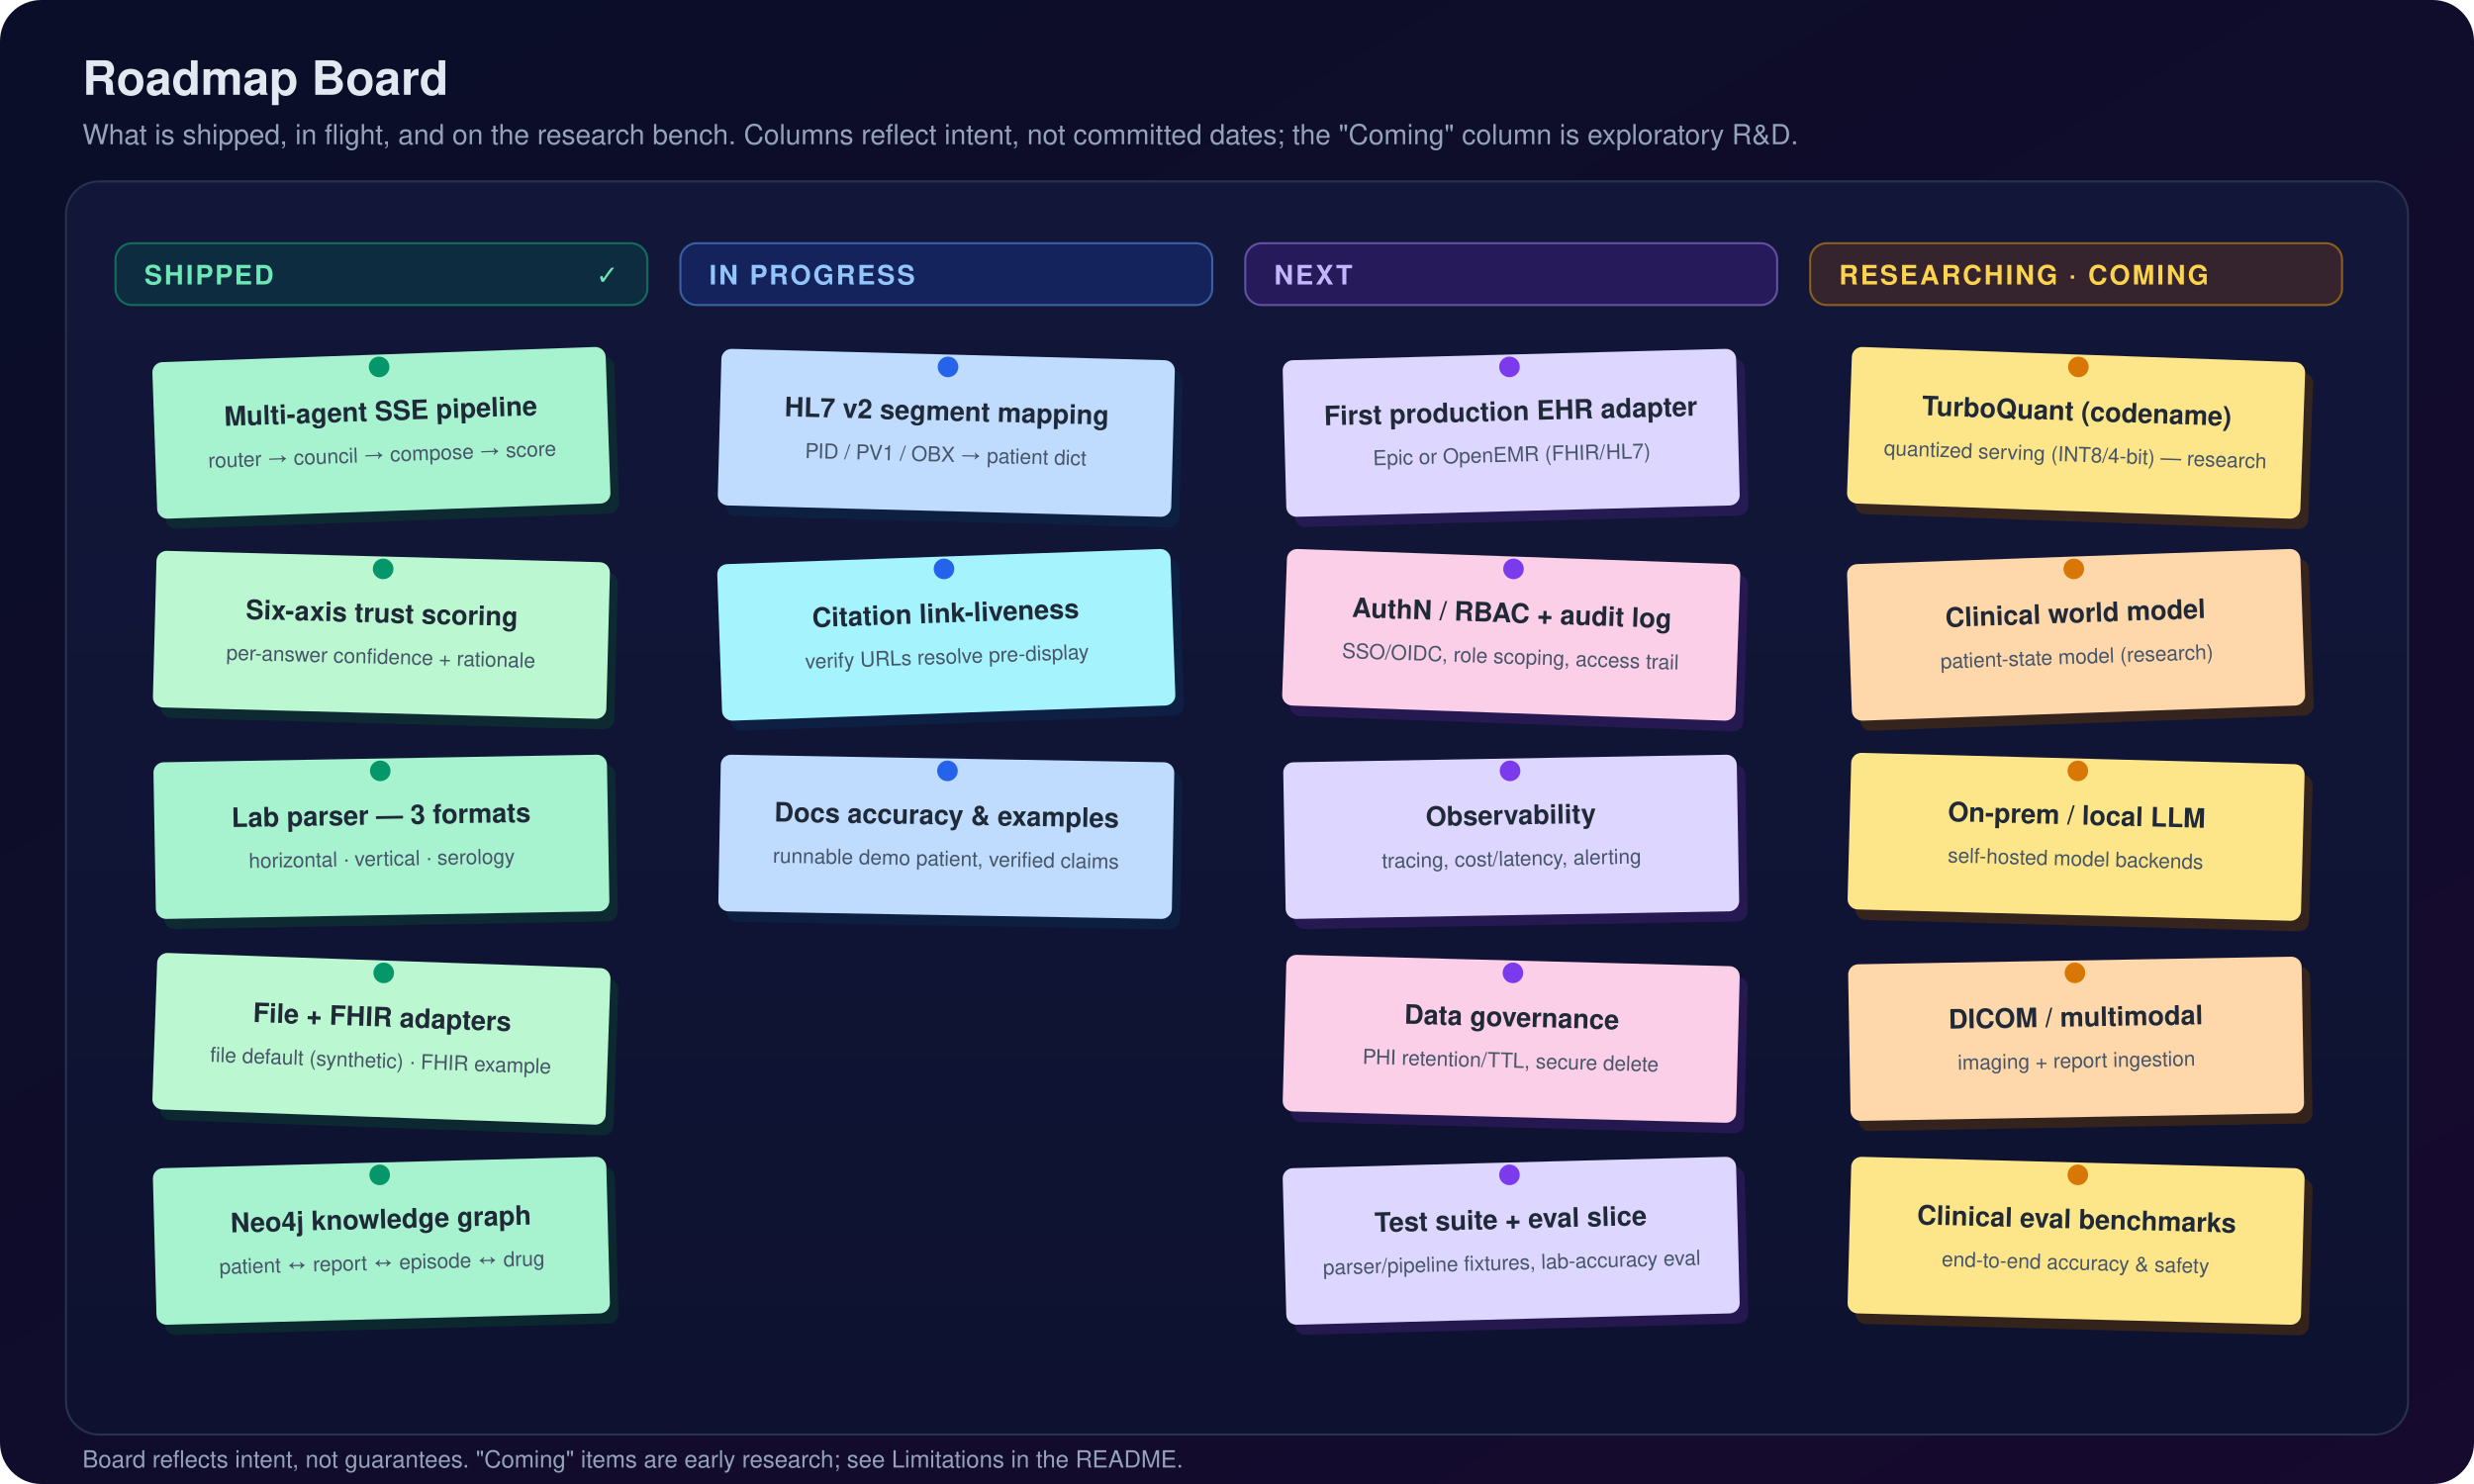
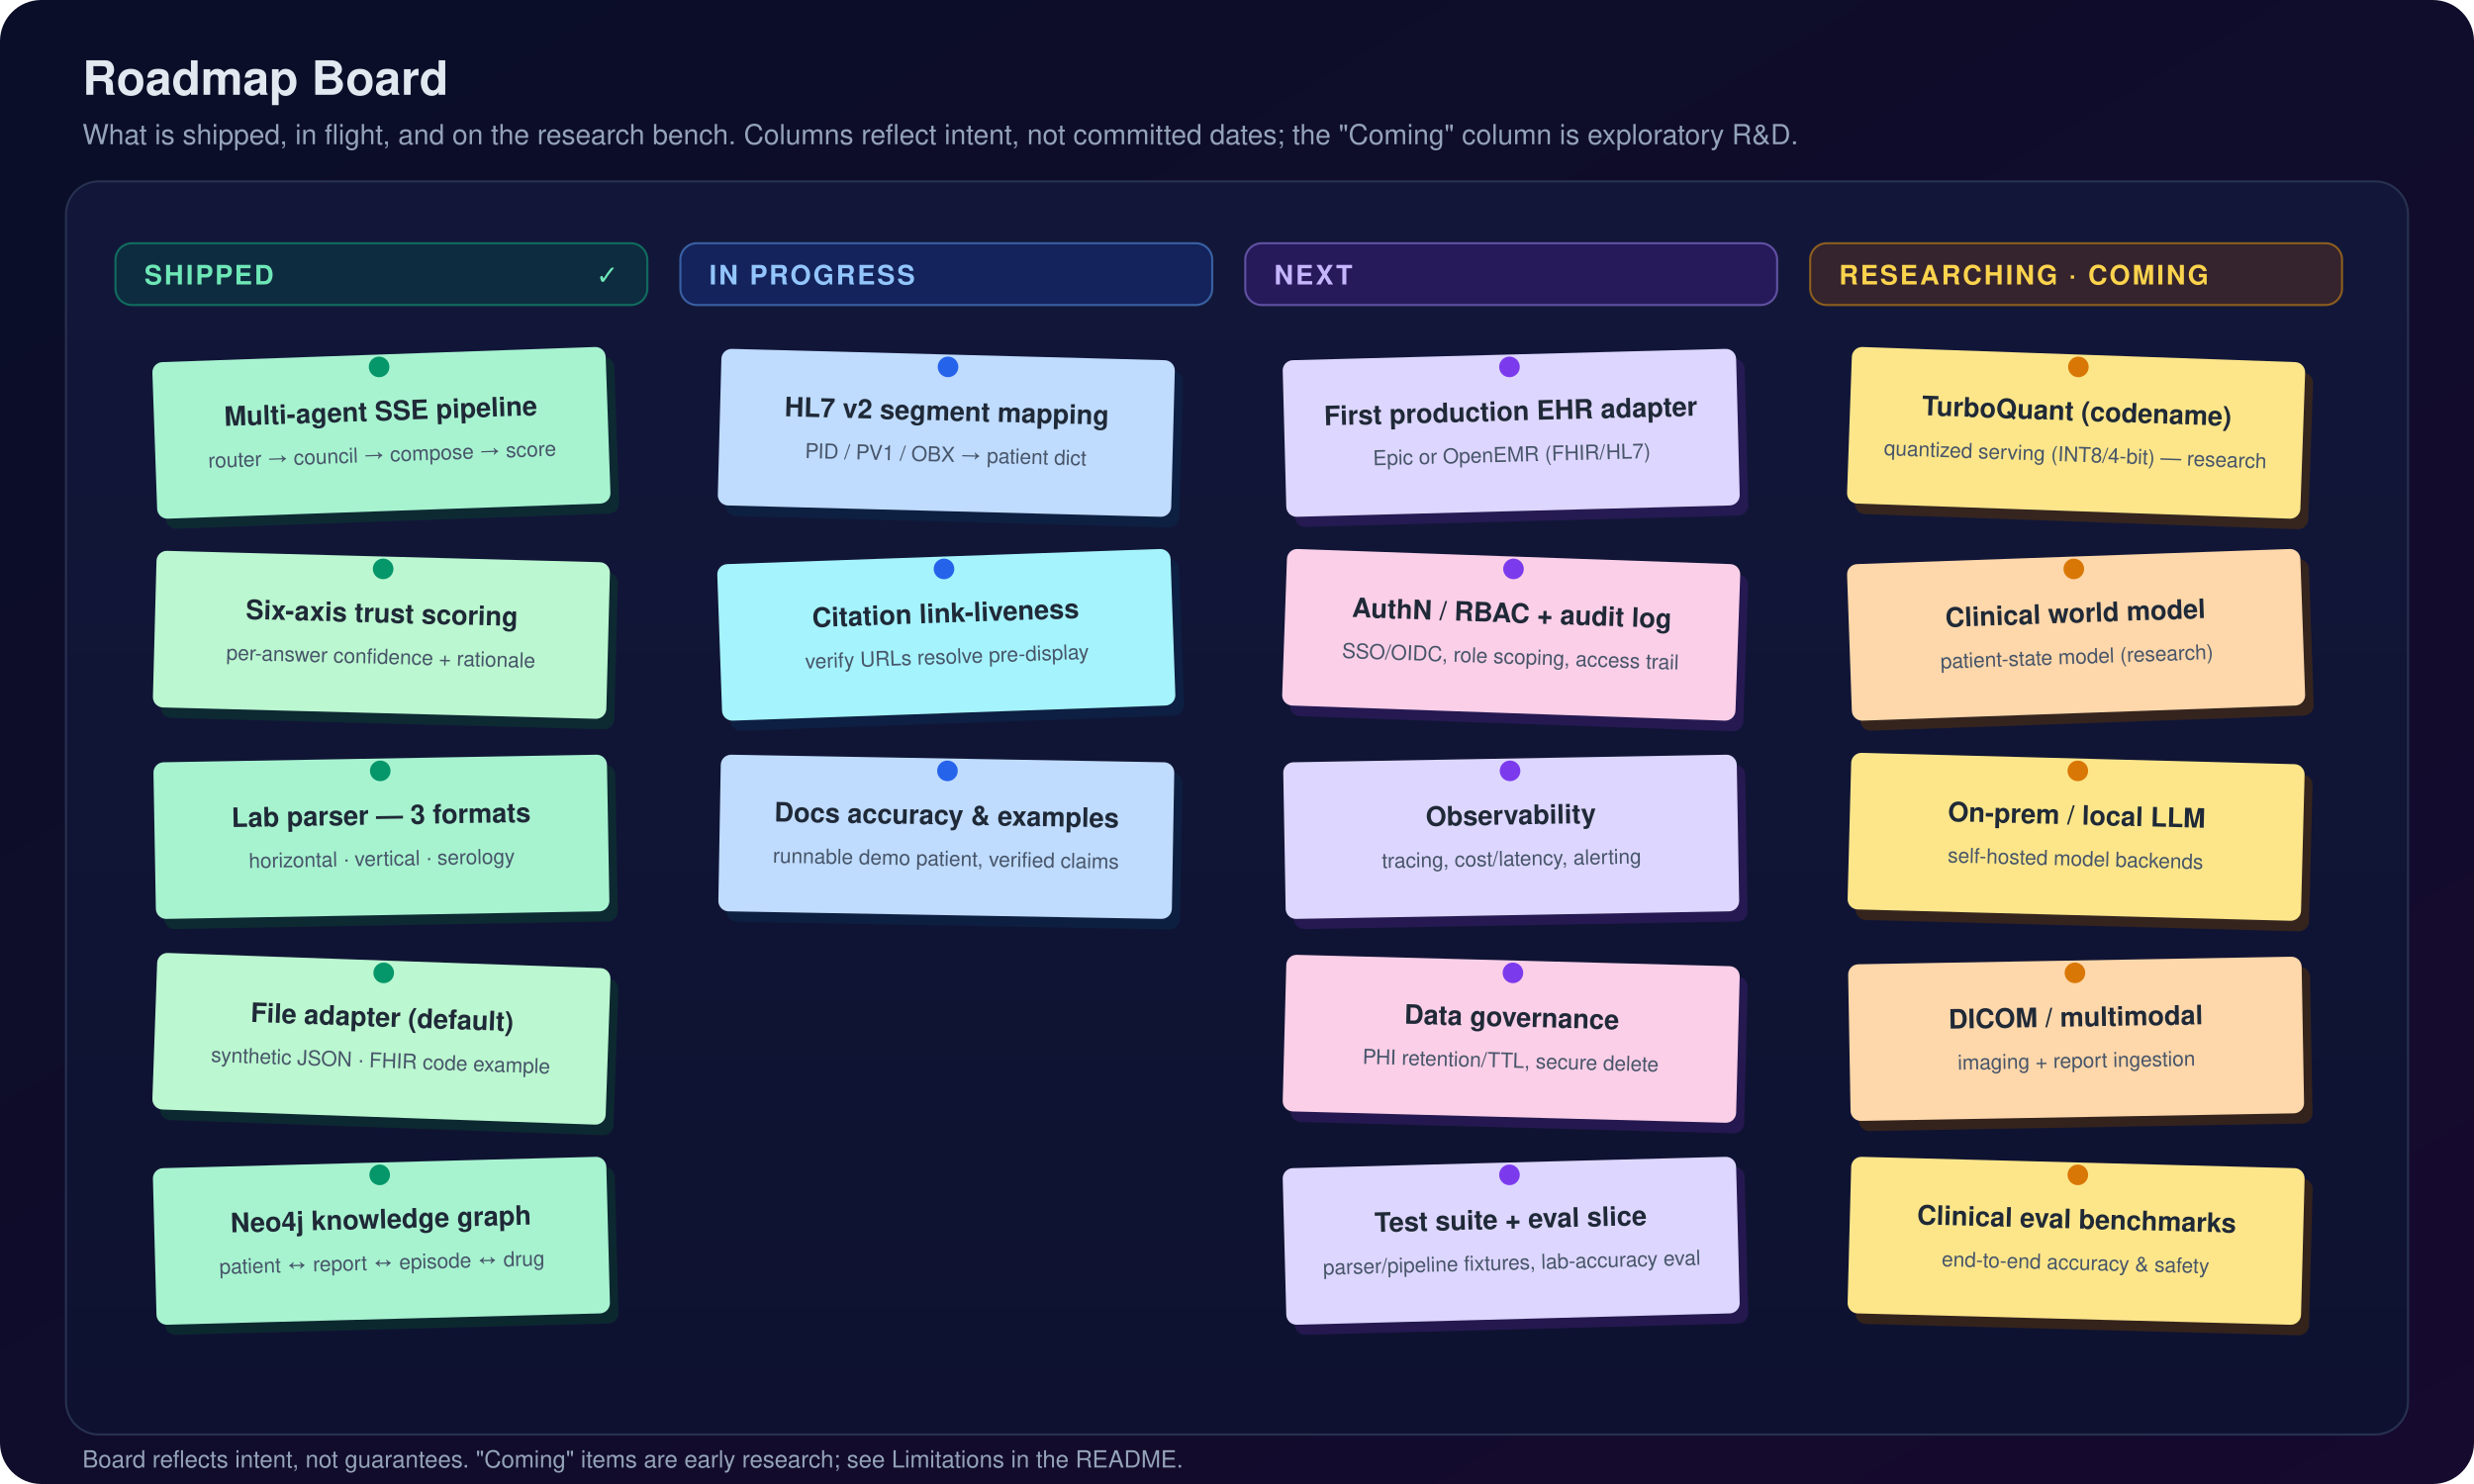
<svg xmlns="http://www.w3.org/2000/svg" viewBox="0 0 1200 720" width="1200" height="720" role="img" aria-label="CerebraLink roadmap board">
  <defs>
    <linearGradient id="rbg" x1="0" y1="0" x2="1" y2="1">
      <stop offset="0%" stop-color="#0a0e28" />
      <stop offset="100%" stop-color="#160a2e" />
    </linearGradient>
    <linearGradient id="board" x1="0" y1="0" x2="0" y2="1">
      <stop offset="0%" stop-color="#12173a" />
      <stop offset="100%" stop-color="#0e1230" />
    </linearGradient>
    <style>
      text{font-family:'Segoe UI',Helvetica,Arial,sans-serif}
      .h{fill:#e2e8f0;font-weight:800}.sub{fill:#94a3b8}
      .col{font-weight:800;font-size:13px;letter-spacing:1px}
      .ct{fill:#1f2937;font-weight:700}.cd{fill:#475569}
      @keyframes pinp{0%,100%{opacity:.85}50%{opacity:1}}
      .pin{animation:pinp 2.6s ease-in-out infinite}
    </style>
  </defs>
  <rect width="1200" height="720" rx="20" fill="url(#rbg)" />
  <text x="40" y="46" class="h" font-size="23">Roadmap Board</text>
  <text x="40" y="70" class="sub" font-size="13.5">What is shipped, in flight, and on the research bench. Columns reflect intent, not committed dates; the "Coming" column is exploratory R&amp;D.</text>
  <rect x="32" y="88" width="1136" height="608" rx="16" fill="url(#board)" stroke="#273150" />
  <g>
    <g transform="translate(56,118)">
      <rect width="258" height="30" rx="8" fill="#047857" fill-opacity=".22" stroke="#10b981" stroke-opacity=".5" />
      <text x="14" y="20" class="col" fill="#6ee7b7">SHIPPED</text>
      <text x="244" y="20" text-anchor="end" class="col" fill="#6ee7b7" font-size="13">✓</text>
    </g>
    <g transform="translate(330,118)">
      <rect width="258" height="30" rx="8" fill="#1d4ed8" fill-opacity=".22" stroke="#60a5fa" stroke-opacity=".5" />
      <text x="14" y="20" class="col" fill="#93c5fd">IN PROGRESS</text>
    </g>
    <g transform="translate(604,118)">
      <rect width="258" height="30" rx="8" fill="#6d28d9" fill-opacity=".22" stroke="#a78bfa" stroke-opacity=".5" />
      <text x="14" y="20" class="col" fill="#c4b5fd">NEXT</text>
    </g>
    <g transform="translate(878,118)">
      <rect width="258" height="30" rx="8" fill="#b45309" fill-opacity=".22" stroke="#f59e0b" stroke-opacity=".5" />
      <text x="14" y="20" class="col" fill="#fcd34d">RESEARCHING · COMING</text>
    </g>
  </g>
  <g>
    <g transform="translate(185,210) rotate(-2,0,0)">
      <rect x="-110" y="-38" width="220" height="76" rx="5" fill="#0a3d2e" opacity=".5" transform="translate(4,5)" />
      <rect x="-110" y="-38" width="220" height="76" rx="5" fill="#a7f3d0" />
      <circle class="pin" cx="0" cy="-32" r="5" fill="#059669" />
      <text x="0" y="-6" text-anchor="middle" class="ct" font-size="13">Multi-agent SSE pipeline</text>
      <text x="0" y="14" text-anchor="middle" class="cd" font-size="10">router → council → compose → score</text>
    </g>
    <g transform="translate(185,308) rotate(1.5,0,0)">
      <rect x="-110" y="-38" width="220" height="76" rx="5" fill="#0a3d2e" opacity=".5" transform="translate(4,5)" />
      <rect x="-110" y="-38" width="220" height="76" rx="5" fill="#bbf7d0" />
      <circle class="pin" cx="0" cy="-32" r="5" fill="#059669" />
      <text x="0" y="-6" text-anchor="middle" class="ct" font-size="13">Six-axis trust scoring</text>
      <text x="0" y="14" text-anchor="middle" class="cd" font-size="10">per-answer confidence + rationale</text>
    </g>
    <g transform="translate(185,406) rotate(-1,0,0)">
      <rect x="-110" y="-38" width="220" height="76" rx="5" fill="#0a3d2e" opacity=".5" transform="translate(4,5)" />
      <rect x="-110" y="-38" width="220" height="76" rx="5" fill="#a7f3d0" />
      <circle class="pin" cx="0" cy="-32" r="5" fill="#059669" />
      <text x="0" y="-6" text-anchor="middle" class="ct" font-size="13">Lab parser — 3 formats</text>
      <text x="0" y="14" text-anchor="middle" class="cd" font-size="10">horizontal · vertical · serology</text>
    </g>
    <g transform="translate(185,504) rotate(2,0,0)">
      <rect x="-110" y="-38" width="220" height="76" rx="5" fill="#0a3d2e" opacity=".5" transform="translate(4,5)" />
      <rect x="-110" y="-38" width="220" height="76" rx="5" fill="#bbf7d0" />
      <circle class="pin" cx="0" cy="-32" r="5" fill="#059669" />
-       <text x="0" y="-6" text-anchor="middle" class="ct" font-size="13">File + FHIR adapters</text>
-       <text x="0" y="14" text-anchor="middle" class="cd" font-size="10">file default (synthetic) · FHIR example</text>
+       <text x="0" y="-6" text-anchor="middle" class="ct" font-size="13">File adapter (default)</text>
+       <text x="0" y="14" text-anchor="middle" class="cd" font-size="10">synthetic JSON · FHIR code example</text>
    </g>
    <g transform="translate(185,602) rotate(-1.5,0,0)">
      <rect x="-110" y="-38" width="220" height="76" rx="5" fill="#0a3d2e" opacity=".5" transform="translate(4,5)" />
      <rect x="-110" y="-38" width="220" height="76" rx="5" fill="#a7f3d0" />
      <circle class="pin" cx="0" cy="-32" r="5" fill="#059669" />
      <text x="0" y="-6" text-anchor="middle" class="ct" font-size="13">Neo4j knowledge graph</text>
      <text x="0" y="14" text-anchor="middle" class="cd" font-size="10">patient ↔ report ↔ episode ↔ drug</text>
    </g>
  </g>
  <g>
    <g transform="translate(459,210) rotate(1.5,0,0)">
      <rect x="-110" y="-38" width="220" height="76" rx="5" fill="#0a2a4d" opacity=".5" transform="translate(4,5)" />
      <rect x="-110" y="-38" width="220" height="76" rx="5" fill="#bfdbfe" />
      <circle class="pin" cx="0" cy="-32" r="5" fill="#2563eb" />
      <text x="0" y="-6" text-anchor="middle" class="ct" font-size="13">HL7 v2 segment mapping</text>
      <text x="0" y="14" text-anchor="middle" class="cd" font-size="10">PID / PV1 / OBX → patient dict</text>
    </g>
    <g transform="translate(459,308) rotate(-2,0,0)">
      <rect x="-110" y="-38" width="220" height="76" rx="5" fill="#0a2a4d" opacity=".5" transform="translate(4,5)" />
      <rect x="-110" y="-38" width="220" height="76" rx="5" fill="#a5f3fc" />
      <circle class="pin" cx="0" cy="-32" r="5" fill="#2563eb" />
      <text x="0" y="-6" text-anchor="middle" class="ct" font-size="13">Citation link-liveness</text>
      <text x="0" y="14" text-anchor="middle" class="cd" font-size="10">verify URLs resolve pre-display</text>
    </g>
    <g transform="translate(459,406) rotate(1,0,0)">
      <rect x="-110" y="-38" width="220" height="76" rx="5" fill="#0a2a4d" opacity=".5" transform="translate(4,5)" />
      <rect x="-110" y="-38" width="220" height="76" rx="5" fill="#bfdbfe" />
      <circle class="pin" cx="0" cy="-32" r="5" fill="#2563eb" />
      <text x="0" y="-6" text-anchor="middle" class="ct" font-size="13">Docs accuracy &amp; examples</text>
      <text x="0" y="14" text-anchor="middle" class="cd" font-size="10">runnable demo patient, verified claims</text>
    </g>
  </g>
  <g>
    <g transform="translate(733,210) rotate(-1.5,0,0)">
      <rect x="-110" y="-38" width="220" height="76" rx="5" fill="#3b1d6e" opacity=".5" transform="translate(4,5)" />
      <rect x="-110" y="-38" width="220" height="76" rx="5" fill="#ddd6fe" />
      <circle class="pin" cx="0" cy="-32" r="5" fill="#7c3aed" />
      <text x="0" y="-6" text-anchor="middle" class="ct" font-size="13">First production EHR adapter</text>
      <text x="0" y="14" text-anchor="middle" class="cd" font-size="10">Epic or OpenEMR (FHIR/HL7)</text>
    </g>
    <g transform="translate(733,308) rotate(2,0,0)">
      <rect x="-110" y="-38" width="220" height="76" rx="5" fill="#3b1d6e" opacity=".5" transform="translate(4,5)" />
      <rect x="-110" y="-38" width="220" height="76" rx="5" fill="#fbcfe8" />
      <circle class="pin" cx="0" cy="-32" r="5" fill="#7c3aed" />
      <text x="0" y="-6" text-anchor="middle" class="ct" font-size="13">AuthN / RBAC + audit log</text>
      <text x="0" y="14" text-anchor="middle" class="cd" font-size="10">SSO/OIDC, role scoping, access trail</text>
    </g>
    <g transform="translate(733,406) rotate(-1,0,0)">
      <rect x="-110" y="-38" width="220" height="76" rx="5" fill="#3b1d6e" opacity=".5" transform="translate(4,5)" />
      <rect x="-110" y="-38" width="220" height="76" rx="5" fill="#ddd6fe" />
      <circle class="pin" cx="0" cy="-32" r="5" fill="#7c3aed" />
      <text x="0" y="-6" text-anchor="middle" class="ct" font-size="13">Observability</text>
      <text x="0" y="14" text-anchor="middle" class="cd" font-size="10">tracing, cost/latency, alerting</text>
    </g>
    <g transform="translate(733,504) rotate(1.5,0,0)">
      <rect x="-110" y="-38" width="220" height="76" rx="5" fill="#3b1d6e" opacity=".5" transform="translate(4,5)" />
      <rect x="-110" y="-38" width="220" height="76" rx="5" fill="#fbcfe8" />
      <circle class="pin" cx="0" cy="-32" r="5" fill="#7c3aed" />
      <text x="0" y="-6" text-anchor="middle" class="ct" font-size="13">Data governance</text>
      <text x="0" y="14" text-anchor="middle" class="cd" font-size="10">PHI retention/TTL, secure delete</text>
    </g>
    <g transform="translate(733,602) rotate(-1.5,0,0)">
      <rect x="-110" y="-38" width="220" height="76" rx="5" fill="#3b1d6e" opacity=".5" transform="translate(4,5)" />
      <rect x="-110" y="-38" width="220" height="76" rx="5" fill="#ddd6fe" />
      <circle class="pin" cx="0" cy="-32" r="5" fill="#7c3aed" />
      <text x="0" y="-6" text-anchor="middle" class="ct" font-size="13">Test suite + eval slice</text>
      <text x="0" y="14" text-anchor="middle" class="cd" font-size="10">parser/pipeline fixtures, lab-accuracy eval</text>
    </g>
  </g>
  <g>
    <g transform="translate(1007,210) rotate(2,0,0)">
      <rect x="-110" y="-38" width="220" height="76" rx="5" fill="#5a3306" opacity=".5" transform="translate(4,5)" />
      <rect x="-110" y="-38" width="220" height="76" rx="5" fill="#fde68a" />
      <circle class="pin" cx="0" cy="-32" r="5" fill="#d97706" />
      <text x="0" y="-6" text-anchor="middle" class="ct" font-size="13">TurboQuant (codename)</text>
      <text x="0" y="14" text-anchor="middle" class="cd" font-size="10">quantized serving (INT8/4-bit) — research</text>
    </g>
    <g transform="translate(1007,308) rotate(-2,0,0)">
      <rect x="-110" y="-38" width="220" height="76" rx="5" fill="#5a3306" opacity=".5" transform="translate(4,5)" />
      <rect x="-110" y="-38" width="220" height="76" rx="5" fill="#fed7aa" />
      <circle class="pin" cx="0" cy="-32" r="5" fill="#d97706" />
      <text x="0" y="-6" text-anchor="middle" class="ct" font-size="13">Clinical world model</text>
      <text x="0" y="14" text-anchor="middle" class="cd" font-size="10">patient-state model (research)</text>
    </g>
    <g transform="translate(1007,406) rotate(1.5,0,0)">
      <rect x="-110" y="-38" width="220" height="76" rx="5" fill="#5a3306" opacity=".5" transform="translate(4,5)" />
      <rect x="-110" y="-38" width="220" height="76" rx="5" fill="#fde68a" />
      <circle class="pin" cx="0" cy="-32" r="5" fill="#d97706" />
      <text x="0" y="-6" text-anchor="middle" class="ct" font-size="13">On-prem / local LLM</text>
      <text x="0" y="14" text-anchor="middle" class="cd" font-size="10">self-hosted model backends</text>
    </g>
    <g transform="translate(1007,504) rotate(-1,0,0)">
      <rect x="-110" y="-38" width="220" height="76" rx="5" fill="#5a3306" opacity=".5" transform="translate(4,5)" />
      <rect x="-110" y="-38" width="220" height="76" rx="5" fill="#fed7aa" />
      <circle class="pin" cx="0" cy="-32" r="5" fill="#d97706" />
      <text x="0" y="-6" text-anchor="middle" class="ct" font-size="13">DICOM / multimodal</text>
      <text x="0" y="14" text-anchor="middle" class="cd" font-size="10">imaging + report ingestion</text>
    </g>
    <g transform="translate(1007,602) rotate(1.5,0,0)">
      <rect x="-110" y="-38" width="220" height="76" rx="5" fill="#5a3306" opacity=".5" transform="translate(4,5)" />
      <rect x="-110" y="-38" width="220" height="76" rx="5" fill="#fde68a" />
      <circle class="pin" cx="0" cy="-32" r="5" fill="#d97706" />
      <text x="0" y="-6" text-anchor="middle" class="ct" font-size="13">Clinical eval benchmarks</text>
      <text x="0" y="14" text-anchor="middle" class="cd" font-size="10">end-to-end accuracy &amp; safety</text>
    </g>
  </g>
  <text x="40" y="712" class="sub" font-size="11.5" fill="#64748b">Board reflects intent, not guarantees. "Coming" items are early research; see Limitations in the README.</text>
</svg>
